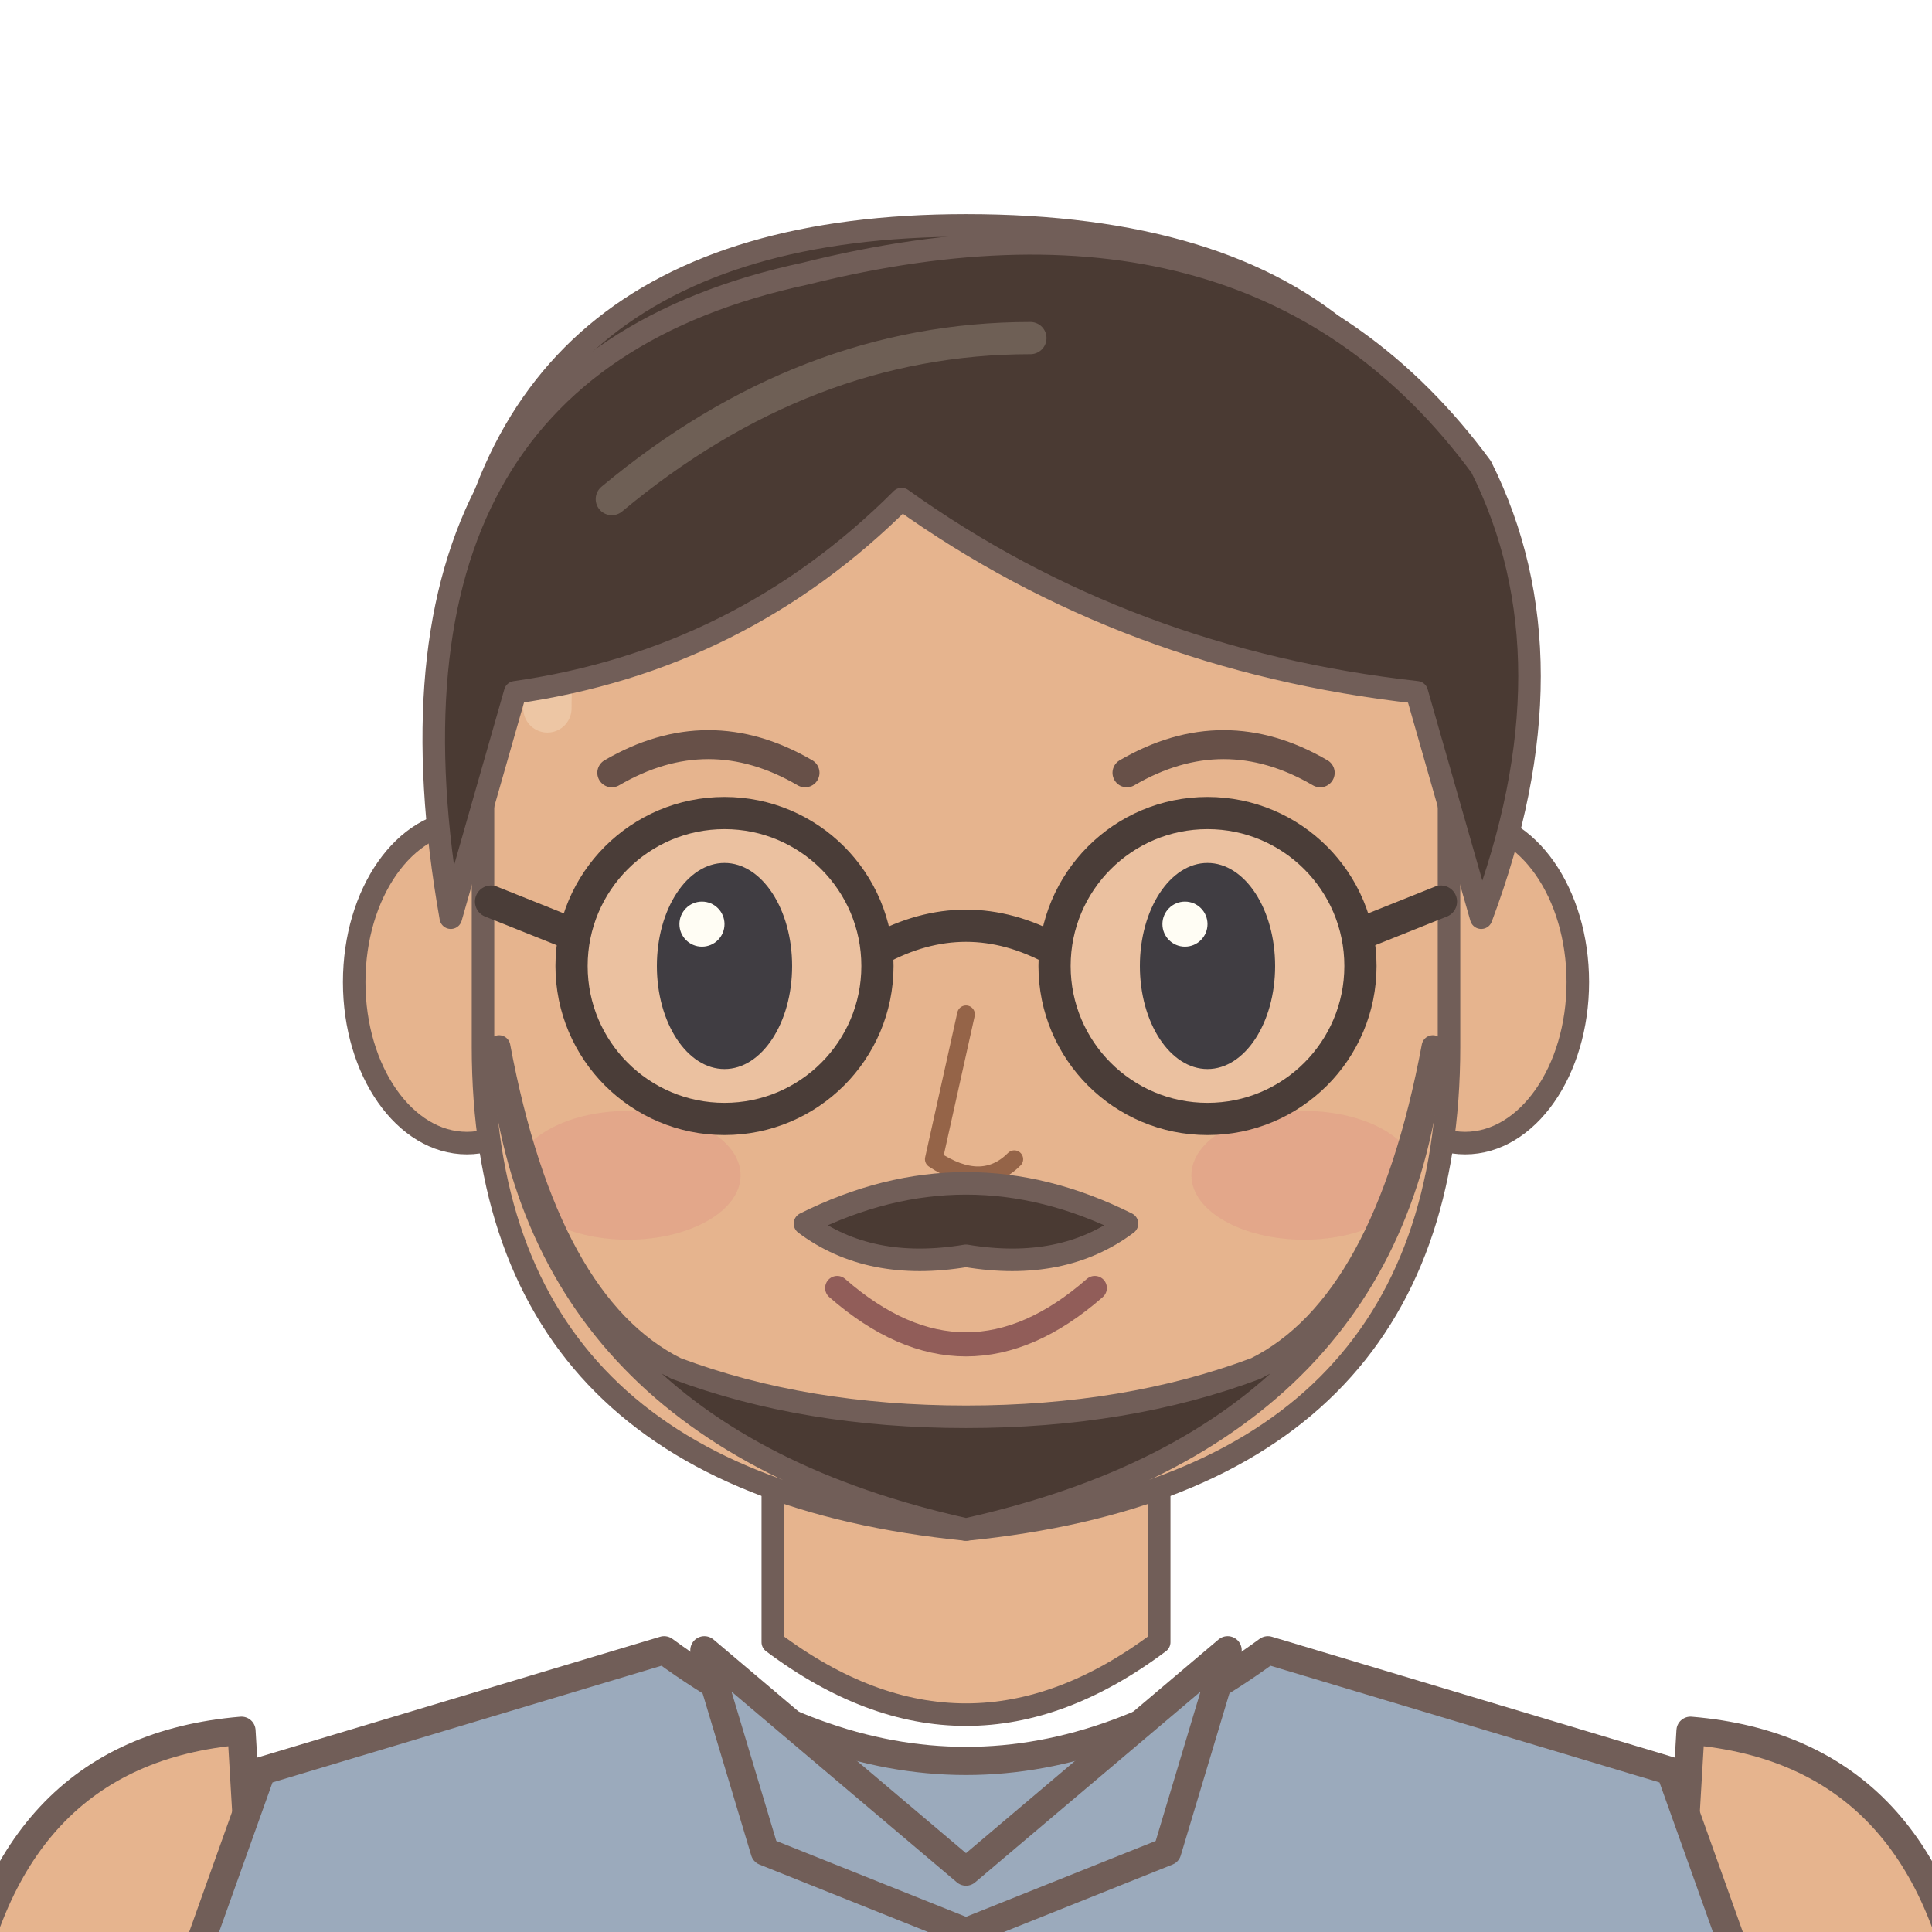
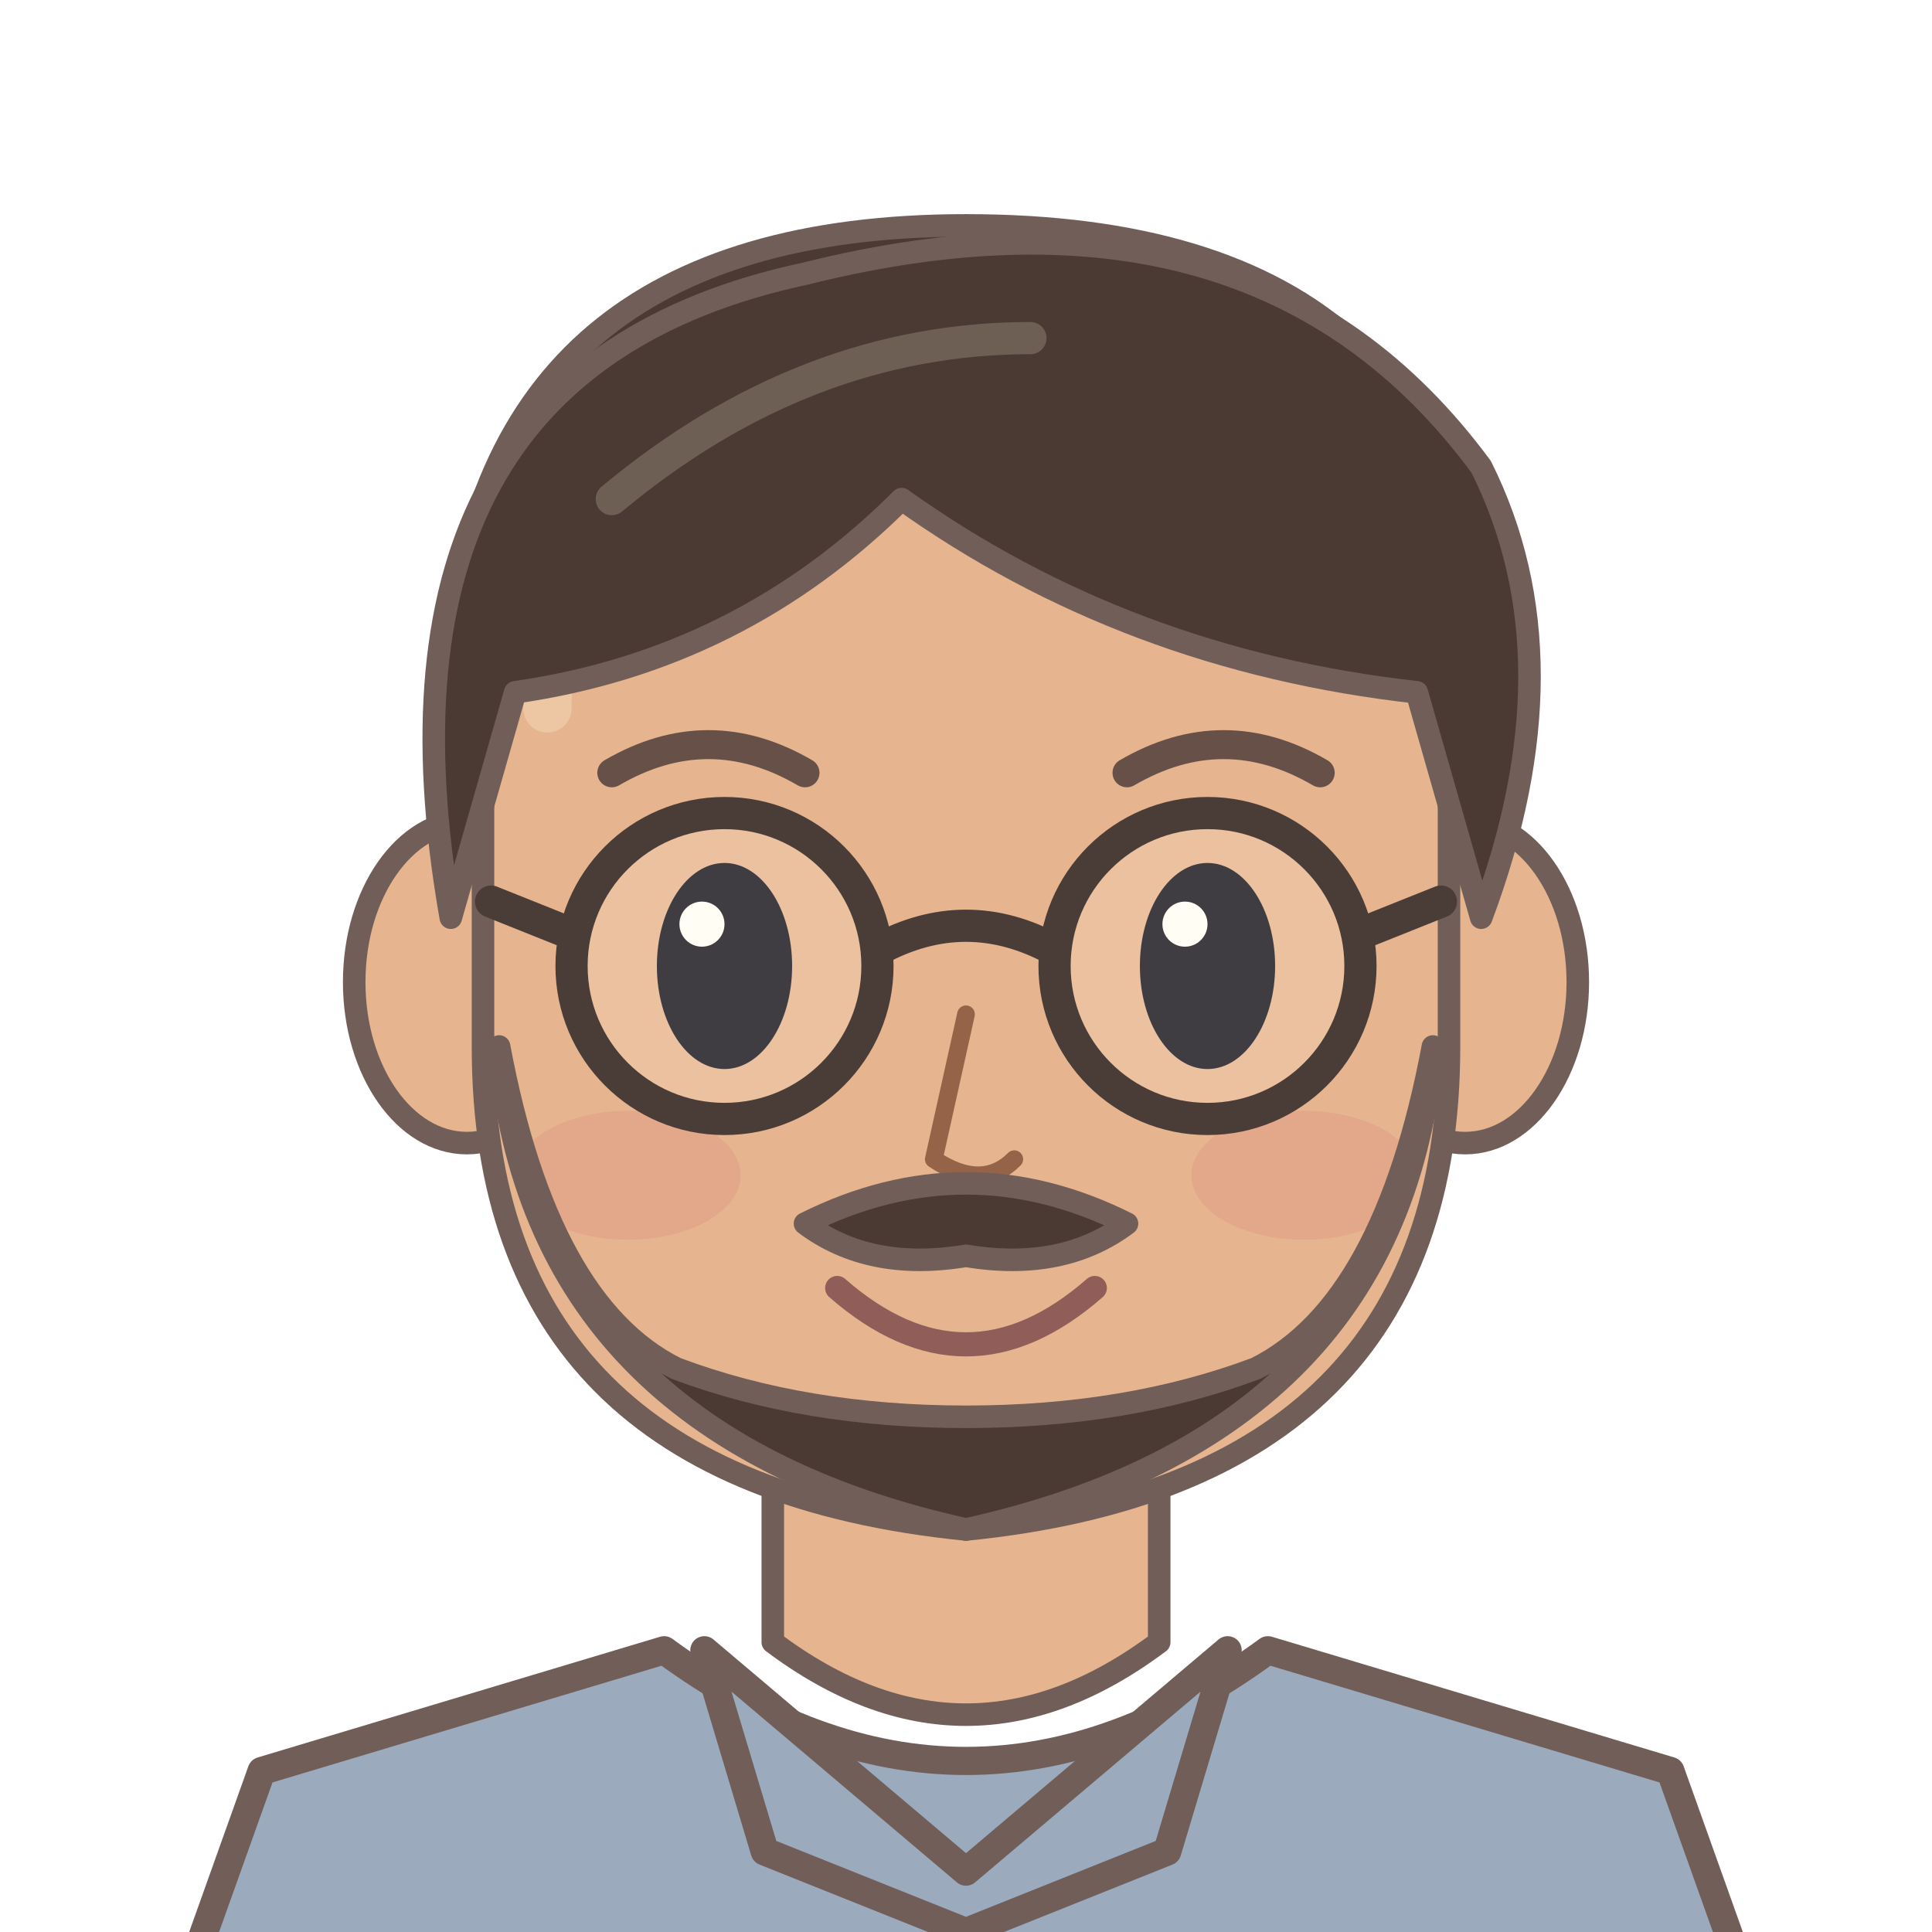
<svg xmlns="http://www.w3.org/2000/svg" width="64" height="64" viewBox="22 16 96 96">
  <defs>
    <linearGradient id="material-0" x1="0" y1="0" x2=".3" y2="1">
      <stop stop-color="#fff4d1" />
      <stop offset=".55" stop-color="#fff4d1" />
      <stop offset="1" stop-color="#fff4d1" />
    </linearGradient>
    <linearGradient id="material-1" x1="0" y1="0" x2=".3" y2="1">
      <stop stop-color="#f5bf38" />
      <stop offset=".55" stop-color="#f5bf38" />
      <stop offset="1" stop-color="#f5bf38" />
    </linearGradient>
    <linearGradient id="material-2" x1="0" y1="0" x2=".3" y2="1">
      <stop stop-color="#4a3a33" />
      <stop offset=".55" stop-color="#4a3a33" />
      <stop offset="1" stop-color="#4a3a33" />
    </linearGradient>
    <linearGradient id="material-3" x1="0" y1="0" x2=".3" y2="1">
      <stop stop-color="#e6b48e" />
      <stop offset=".55" stop-color="#e6b48e" />
      <stop offset="1" stop-color="#e6b48e" />
    </linearGradient>
    <linearGradient id="material-4" x1="0" y1="0" x2=".3" y2="1">
      <stop stop-color="#9baabc" />
      <stop offset=".55" stop-color="#9baabc" />
      <stop offset="1" stop-color="#9baabc" />
    </linearGradient>
    <linearGradient id="material-5" x1="0" y1="0" x2=".3" y2="1">
      <stop stop-color="#fbe58a" />
      <stop offset=".55" stop-color="#fbe58a" />
      <stop offset="1" stop-color="#fbe58a" />
    </linearGradient>
    <linearGradient id="material-6" x1="0" y1="0" x2=".3" y2="1">
      <stop stop-color="#db8c81" />
      <stop offset=".55" stop-color="#db8c81" />
      <stop offset="1" stop-color="#db8c81" />
    </linearGradient>
    <linearGradient id="material-7" x1="0" y1="0" x2=".3" y2="1">
      <stop stop-color="#c899ab" />
      <stop offset=".55" stop-color="#c899ab" />
      <stop offset="1" stop-color="#c899ab" />
    </linearGradient>
    <linearGradient id="material-8" x1="0" y1="0" x2=".3" y2="1">
      <stop stop-color="#fff3db" />
      <stop offset=".55" stop-color="#fff3db" />
      <stop offset="1" stop-color="#fff3db" />
    </linearGradient>
    <linearGradient id="material-9" x1="0" y1="0" x2=".3" y2="1">
      <stop stop-color="#9c625f" />
      <stop offset=".55" stop-color="#9c625f" />
      <stop offset="1" stop-color="#9c625f" />
    </linearGradient>
    <linearGradient id="material-10" x1="0" y1="0" x2=".3" y2="1">
      <stop stop-color="#f4efdf" />
      <stop offset=".55" stop-color="#f4efdf" />
      <stop offset="1" stop-color="#f4efdf" />
    </linearGradient>
    <linearGradient id="material-11" x1="0" y1="0" x2=".3" y2="1">
      <stop stop-color="#f5efdf" />
      <stop offset=".55" stop-color="#f5efdf" />
      <stop offset="1" stop-color="#f5efdf" />
    </linearGradient>
    <linearGradient id="material-12" x1="0" y1="0" x2=".3" y2="1">
      <stop stop-color="#d8b88a" />
      <stop offset=".55" stop-color="#d8b88a" />
      <stop offset="1" stop-color="#d8b88a" />
    </linearGradient>
    <linearGradient id="material-13" x1="0" y1="0" x2=".3" y2="1">
      <stop stop-color="#f2df9c" />
      <stop offset=".55" stop-color="#f2df9c" />
      <stop offset="1" stop-color="#f2df9c" />
    </linearGradient>
    <linearGradient id="material-14" x1="0" y1="0" x2=".3" y2="1">
      <stop stop-color="#f7cc3f" />
      <stop offset=".55" stop-color="#f7cc3f" />
      <stop offset="1" stop-color="#f7cc3f" />
    </linearGradient>
    <linearGradient id="material-15" x1="0" y1="0" x2=".3" y2="1">
      <stop stop-color="#e4b85a" />
      <stop offset=".55" stop-color="#e4b85a" />
      <stop offset="1" stop-color="#e4b85a" />
    </linearGradient>
    <linearGradient id="material-16" x1="0" y1="0" x2=".3" y2="1">
      <stop stop-color="#f3d34e" />
      <stop offset=".55" stop-color="#f3d34e" />
      <stop offset="1" stop-color="#f3d34e" />
    </linearGradient>
    <linearGradient id="material-17" x1="0" y1="0" x2=".3" y2="1">
      <stop stop-color="#48b5c4" />
      <stop offset=".55" stop-color="#48b5c4" />
      <stop offset="1" stop-color="#48b5c4" />
    </linearGradient>
    <linearGradient id="material-18" x1="0" y1="0" x2=".3" y2="1">
      <stop stop-color="#bedee6" />
      <stop offset=".55" stop-color="#bedee6" />
      <stop offset="1" stop-color="#bedee6" />
    </linearGradient>
    <linearGradient id="material-19" x1="0" y1="0" x2=".3" y2="1">
      <stop stop-color="#467fba" />
      <stop offset=".55" stop-color="#467fba" />
      <stop offset="1" stop-color="#467fba" />
    </linearGradient>
    <linearGradient id="material-20" x1="0" y1="0" x2=".3" y2="1">
      <stop stop-color="#ed82ac" />
      <stop offset=".55" stop-color="#ed82ac" />
      <stop offset="1" stop-color="#ed82ac" />
    </linearGradient>
    <linearGradient id="material-21" x1="0" y1="0" x2=".3" y2="1">
      <stop stop-color="#e8d557" />
      <stop offset=".55" stop-color="#e8d557" />
      <stop offset="1" stop-color="#e8d557" />
    </linearGradient>
    <linearGradient id="hair-shine" x2="1" y2="1">
      <stop stop-color="#fff0a0" stop-opacity=".6" />
      <stop offset="1" stop-color="#fff0a0" stop-opacity="0" />
    </linearGradient>
    <symbol id="pattern-sol" viewBox="0 0 40 40">
      <g stroke="#fff4d1" stroke-width="2.5">
        <path d="M20 2v5m0 26v5M2 20h5m26 0h5M7 7l4 4m18 18 4 4M7 33l4-4m18-18 4-4" />
        <circle cx="20" cy="20" r="9" fill="url(#material-0)" />
      </g>
    </symbol>
    <symbol id="pattern-jardim" viewBox="0 0 40 40">
      <g fill="url(#material-0)">
        <ellipse cx="20" cy="20" rx="8" ry="17" />
        <ellipse cx="20" cy="20" rx="17" ry="8" />
      </g>
      <circle cx="20" cy="20" r="6" fill="url(#material-1)" />
    </symbol>
    <symbol id="pattern-estrela" viewBox="0 0 40 40">
      <path d="m20 2 5 12 13 2-10 9 3 13-11-7-11 7 3-13-10-9 13-2Z" fill="url(#material-0)" />
    </symbol>
    <symbol id="pattern-mar" viewBox="0 0 40 40">
      <path d="M1 10q8-9 17 0t20 0M1 20q8-9 17 0t20 0M1 30q8-9 17 0t20 0" stroke="#fff4d1" stroke-width="4" fill="none" />
    </symbol>
    <symbol id="pattern-festa" viewBox="0 0 40 40">
      <path d="M20 34Q-3 17 7 8q8-7 13 3q6-10 14-3q10 9-14 26Z" fill="url(#material-0)" />
    </symbol>
    <symbol id="pattern-pijama" viewBox="0 0 40 40">
      <path d="M27 3a17 17 0 1 0 10 27A18 18 0 0 1 27 3" fill="url(#material-0)" />
      <circle cx="34" cy="10" r="2" fill="url(#material-0)" />
    </symbol>
  </defs>
  <g id="hair-back-short" transform="translate(14 4) scale(.8)" stroke="#715e58" stroke-width="1.4" stroke-linecap="round" stroke-linejoin="round">
    <path d="M38 74V56Q40 29 70 29q32 0 32 29v16l-10-8H48Z" fill="url(#material-2)" />
  </g>
  <g id="legs" stroke="#715e58" stroke-width="1.4" stroke-linecap="round" stroke-linejoin="round">
    <path d="M50 172h18l-2 78H52Zm22 0h18l-2 78H74Z" fill="url(#material-3)" />
    <path d="M51 247h16l3 14H41q0-10 10-14Zm22 0h16q10 4 10 14H70Z" fill="#6f5d55" />
    <path d="M41 261h29m0 0h29" stroke="#4f423d" stroke-width="2" />
  </g>
  <g id="hands" stroke="#715e58" stroke-width="1.4" stroke-linecap="round" stroke-linejoin="round">
-     <path d="M34 102q-12 1-14 15l-6 56q-5 8-1 14q5 5 10-1l3-11 9-56Zm72 0q12 1 14 15l6 56q5 8 1 14q-5 5-10-1l-3-11-9-56Z" fill="url(#material-3)" />
-     <path d="m17 180 3 2m100 0 3-2" fill="none" opacity=".4" />
+     <path d="M48 108Q40 104 36 113L22 168q-5 8-1 14q5 5 10-1l3-11L36 148 43 128Zm44 0q8-4 12 5l14 55q5 8 1 14q-5 5-10-1l-3-11-2-22-7-20Z" fill="url(#material-3)" />
+     <path d="m25 176 3 2m84 0 3-2" fill="none" opacity=".4" />
  </g>
  <g id="adult-outing-m" stroke="#715e58" stroke-width="1.4" stroke-linejoin="round">
    <path d="M41 170h58l2 80H75l-5-56-5 56H39Z" fill="#4e6377" />
    <path d="M55 98l-20 6-15 42 14 4 8-22-1 48h58l-1-48 8 22 14-4-15-42-20-6q-15 11-30 0Z" fill="url(#material-4)" />
    <path d="m57 98 13 11 13-11-3 10-10 4-10-4Z" fill="url(#material-4)" />
    <path d="M70 112v58" fill="none" />
    <circle cx="70" cy="126" r="1.6" fill="#fff6dc" />
    <circle cx="70" cy="142" r="1.6" fill="#fff6dc" />
    <circle cx="70" cy="158" r="1.6" fill="#fff6dc" />
    <path d="M22 138l14 5m82-5-14 5" stroke="#fff6dc" stroke-width="3" opacity=".5" />
    <path d="M41 168h58" stroke="#3b4a59" stroke-width="3" />
    <path d="M48 180h12m20 0h12" stroke="#8fa4b0" />
  </g>
  <g id="face" transform="translate(14 4) scale(.8)" stroke="#715e58" stroke-width="1.4" stroke-linecap="round" stroke-linejoin="round">
    <path d="M58 98v19q12 9 24 0V98" fill="url(#material-3)" />
    <ellipse cx="39" cy="76" rx="7" ry="10" fill="url(#material-3)" />
    <ellipse cx="101" cy="76" rx="7" ry="10" fill="url(#material-3)" />
    <path d="M40 61Q40 36 70 36q30 0 30 25v19q0 27-30 30Q40 107 40 80Z" fill="url(#material-3)" />
    <path d="M44 59q0-17 18-18" fill="none" stroke="#fff5dd" stroke-width="3" opacity=".28" />
    <ellipse cx="49" cy="88" rx="7" ry="4" fill="url(#material-6)" opacity=".32" stroke="none" />
    <ellipse cx="91" cy="88" rx="7" ry="4" fill="url(#material-6)" opacity=".32" stroke="none" />
    <path d="m70 78-2 9q3 2 5 0" fill="none" stroke="#956448" stroke-width="1.1" />
  </g>
  <g id="hair-daniel" transform="translate(14 4) scale(.8)" stroke="#715e58" stroke-width="1.4" stroke-linecap="round" stroke-linejoin="round">
    <path d="M38 72Q32 38 60 32q28-7 42 12q6 12 0 28l-4-14q-18-2-32-12-10 10-24 12Z" fill="url(#material-2)" />
    <path d="M48 46q12-10 26-10" fill="none" stroke="#fff4de" stroke-width="2" opacity=".2" />
    <path d="M41 80q2 24 29 30q27-6 29-30q-3 16-11 20-8 3-18 3t-18-3q-8-4-11-20Z" fill="url(#material-2)" />
    <path d="M60 91q10-5 20 0-4 3-10 2-6 1-10-2Z" fill="url(#material-2)" />
    <g fill="#fffdf4" fill-opacity=".18" stroke="#4a3d38" stroke-width="2">
      <circle cx="55" cy="75" r="9.5" />
      <circle cx="85" cy="75" r="9.5" />
    </g>
    <path d="M64.5 74q5.5-3 11 0M45.5 73l-5-2m54 2 5-2" fill="none" stroke="#4a3d38" stroke-width="2" />
  </g>
  <g id="brows" transform="translate(14 4) scale(.8)">
    <path d="M48 63q6-3.5 12 0m20 0q6-3.5 12 0" fill="none" stroke="#675048" stroke-width="1.8" stroke-linecap="round" />
  </g>
  <g id="eyes" transform="translate(14 4) scale(.8)">
    <ellipse cx="55" cy="75" rx="4.2" ry="6.4" fill="#403d42" />
    <ellipse cx="85" cy="75" rx="4.2" ry="6.4" fill="#403d42" />
    <circle cx="53.6" cy="72.4" r="1.4" fill="#fffdf4" />
    <circle cx="83.6" cy="72.4" r="1.4" fill="#fffdf4" />
  </g>
  <g id="mouth" transform="translate(14 4) scale(.8)" fill="none" stroke="#915d59" stroke-width="1.5" stroke-linecap="round">
    <path d="M62 95q8 7 16 0" />
  </g>
</svg>
